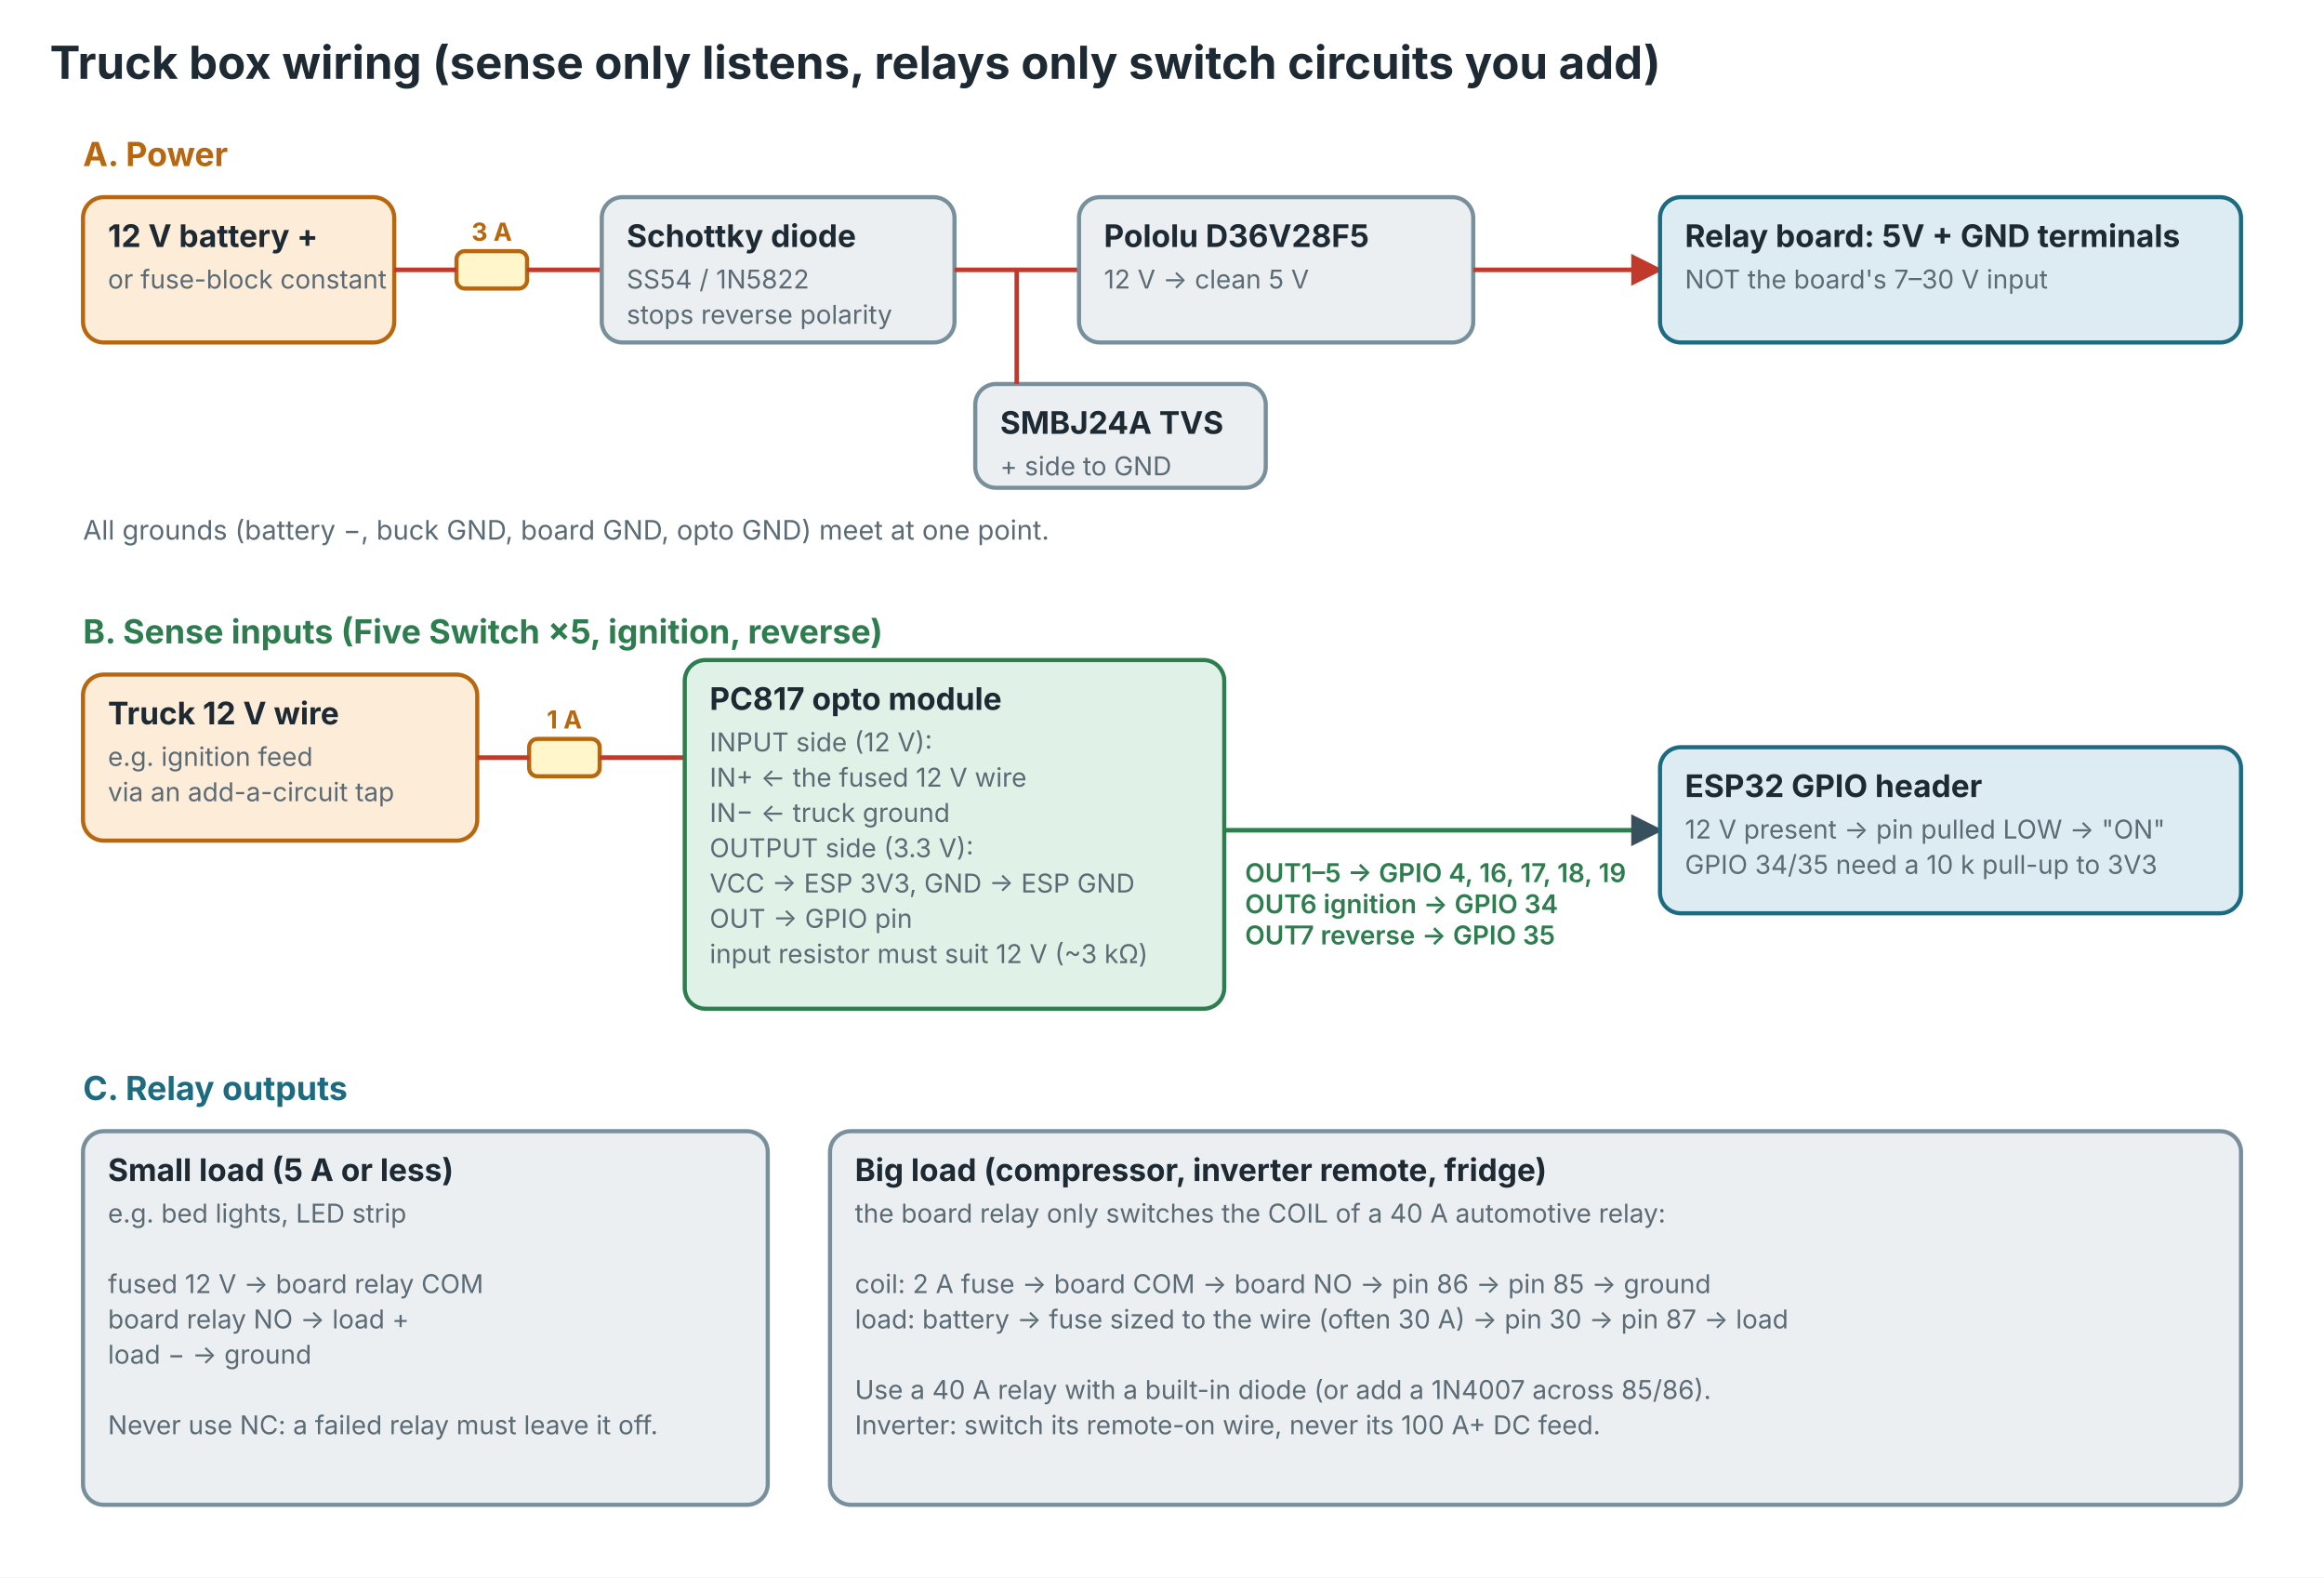
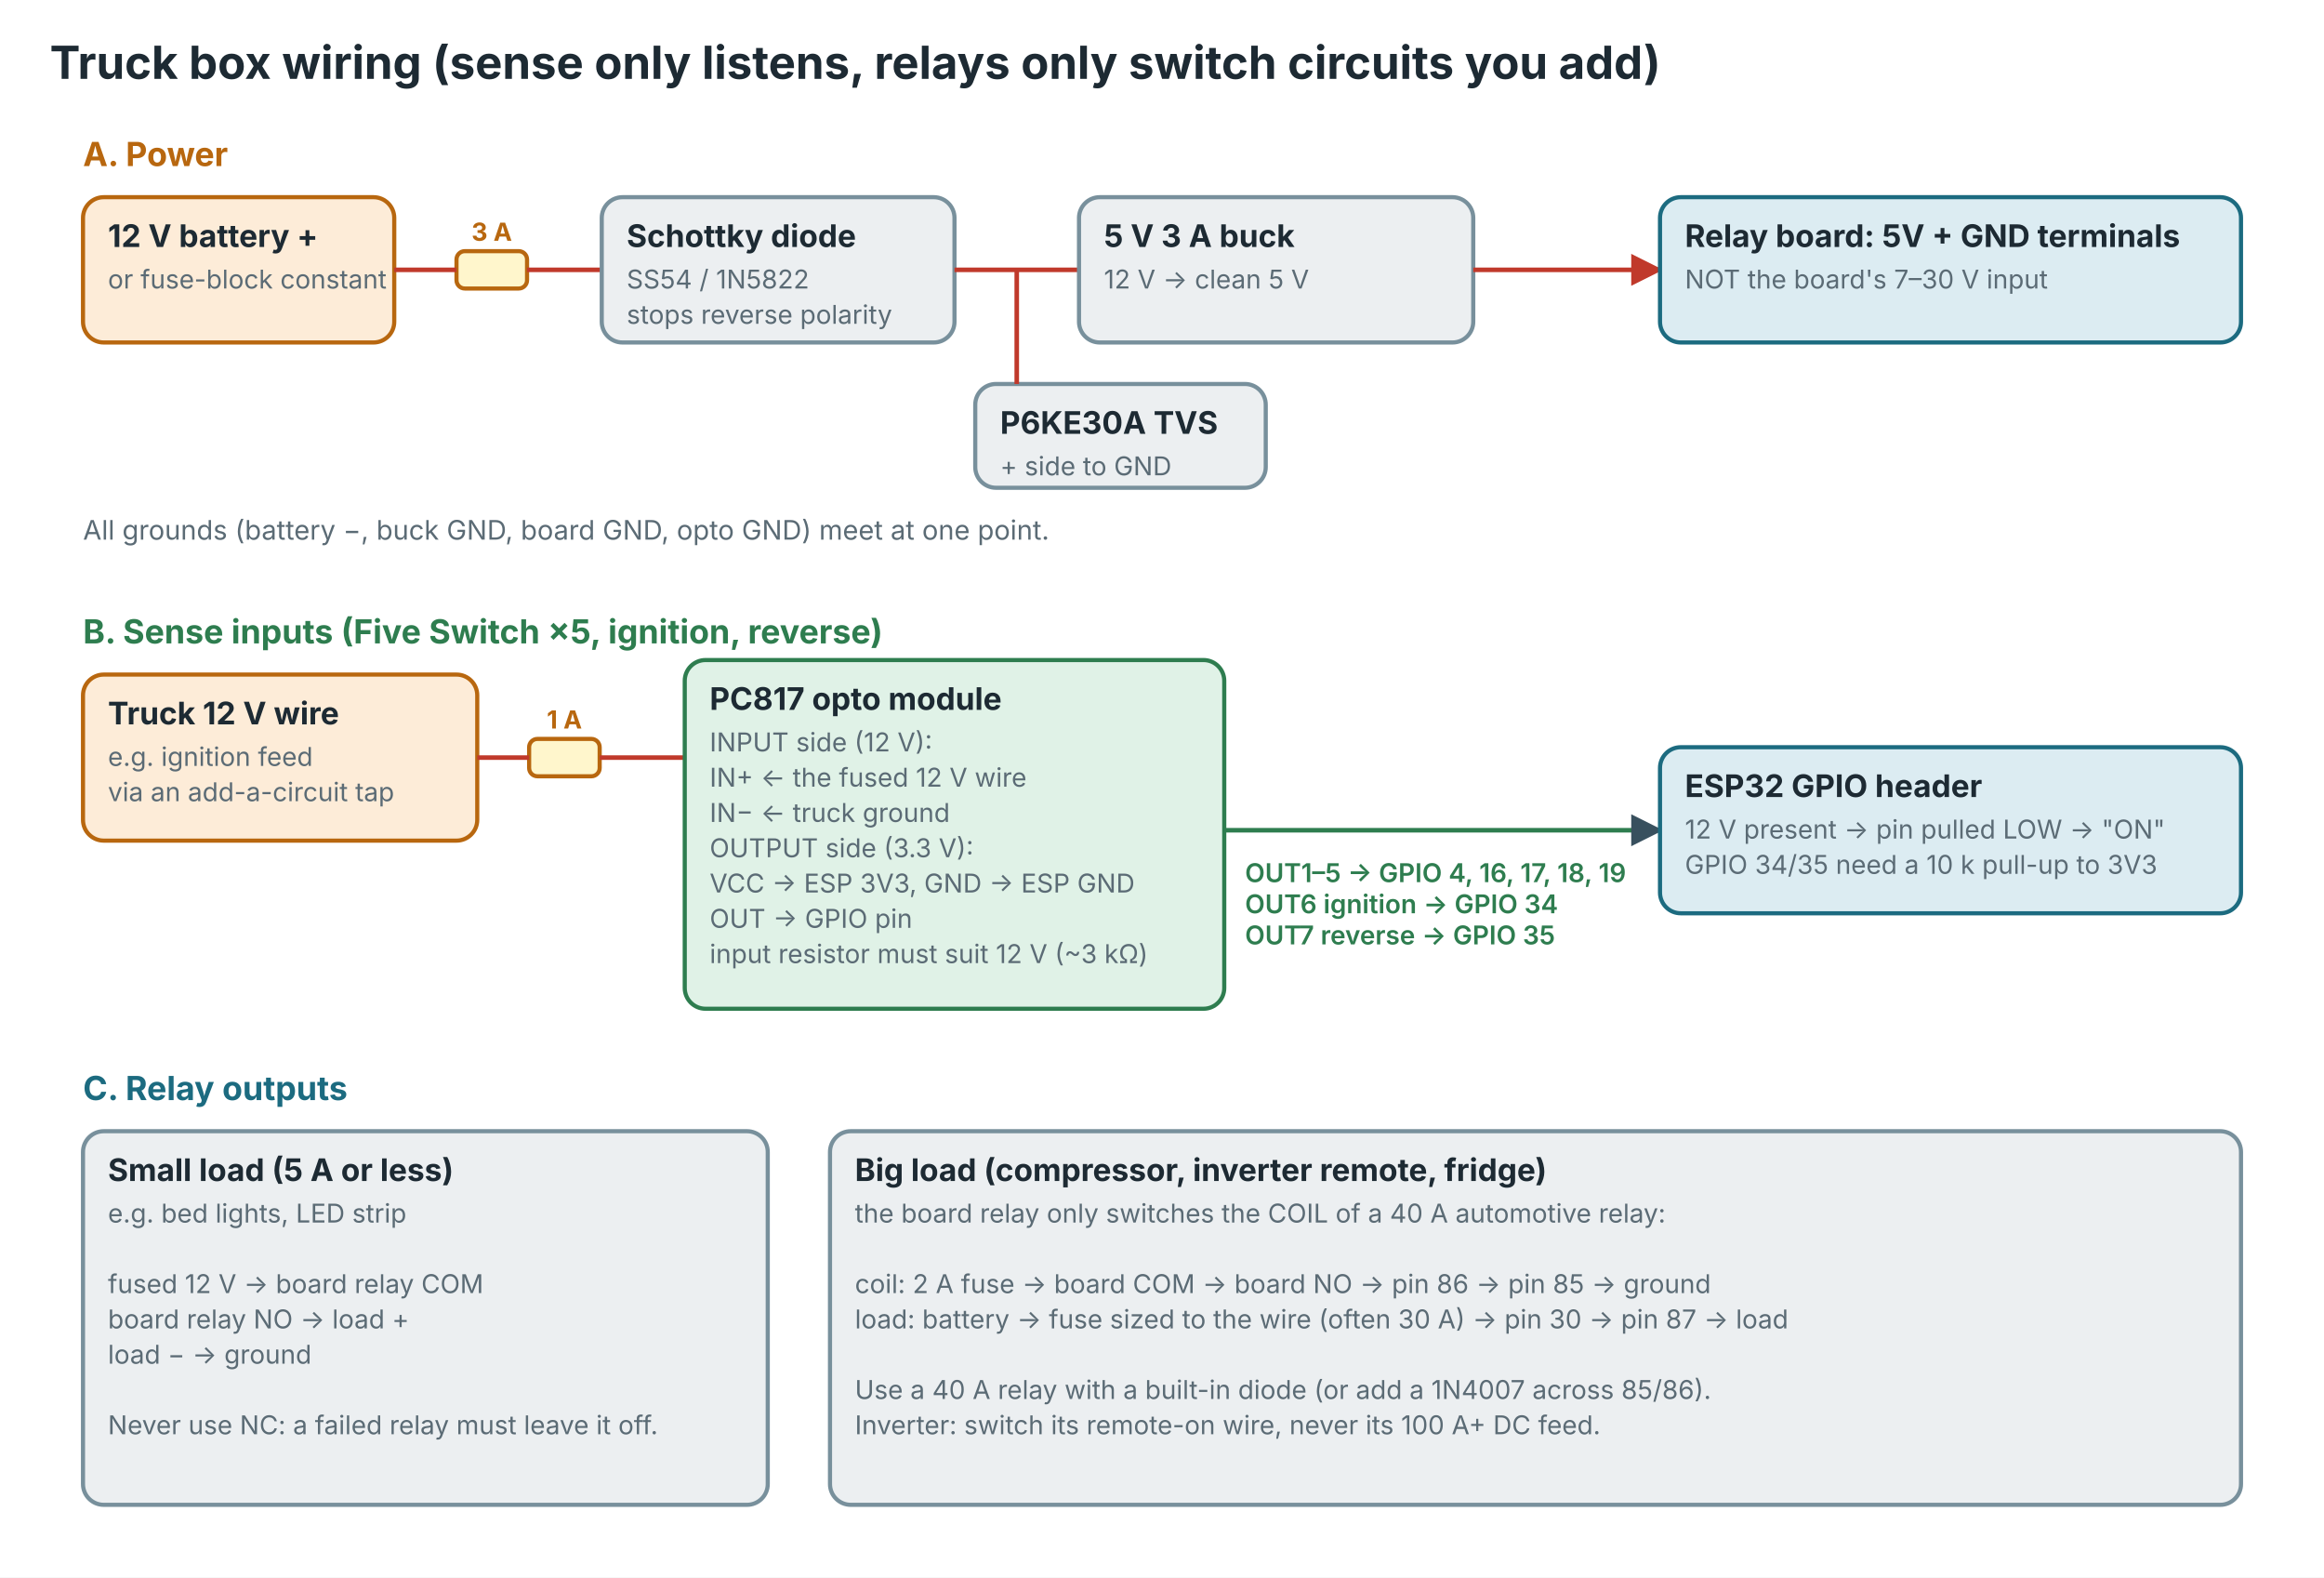
<svg xmlns="http://www.w3.org/2000/svg" viewBox="0 0 1120 760" width="1120" height="760" font-family="Inter, Segoe UI, Helvetica, Arial, sans-serif">
  <defs>
    <marker id="a" viewBox="0 0 10 10" refX="9" refY="5" markerWidth="7" markerHeight="7" orient="auto-start-reverse">
      <path d="M0 0 L10 5 L0 10 z" fill="#38505e" />
    </marker>
    <marker id="ar" viewBox="0 0 10 10" refX="9" refY="5" markerWidth="7" markerHeight="7" orient="auto-start-reverse">
      <path d="M0 0 L10 5 L0 10 z" fill="#c0392b" />
    </marker>
    <marker id="ab" viewBox="0 0 10 10" refX="9" refY="5" markerWidth="7" markerHeight="7" orient="auto-start-reverse">
      <path d="M0 0 L10 5 L0 10 z" fill="#3559a8" />
    </marker>
  </defs>
  <rect width="1120" height="760" fill="#ffffff" />
  <text x="24" y="38" font-size="22" font-weight="700" fill="#1d2a33">Truck box wiring (sense only listens, relays only switch circuits you add)</text>
  <text x="40" y="80" font-size="16" fill="#b8670f" font-weight="700" text-anchor="start">A. Power</text>
  <rect x="40" y="95" width="150" height="70" rx="10" fill="#fdecd8" stroke="#b8670f" stroke-width="2" />
  <text x="52" y="119" font-size="15" font-weight="700" fill="#1d2a33" text-anchor="start">12 V battery +</text>
  <text x="52" y="139" font-size="12.5" fill="#5b6b75" text-anchor="start">or fuse-block constant</text>
  <rect x="220" y="121" width="34" height="18" rx="4" fill="#fff6cc" stroke="#b8670f" stroke-width="2" />
  <text x="237" y="116" font-size="12" font-weight="700" fill="#b8670f" text-anchor="middle">3 A</text>
  <polyline points="190,130 220,130" fill="none" stroke="#c0392b" stroke-width="2.2" />
  <polyline points="254,130 290,130" fill="none" stroke="#c0392b" stroke-width="2.2" />
  <rect x="290" y="95" width="170" height="70" rx="10" fill="#eceff1" stroke="#78909c" stroke-width="2" />
  <text x="302" y="119" font-size="15" font-weight="700" fill="#1d2a33" text-anchor="start">Schottky diode</text>
  <text x="302" y="139" font-size="12.5" fill="#5b6b75" text-anchor="start">SS54 / 1N5822</text>
  <text x="302" y="156" font-size="12.5" fill="#5b6b75" text-anchor="start">stops reverse polarity</text>
  <polyline points="460,130 520,130" fill="none" stroke="#c0392b" stroke-width="2.2" />
  <rect x="520" y="95" width="190" height="70" rx="10" fill="#eceff1" stroke="#78909c" stroke-width="2" />
-   <text x="532" y="119" font-size="15" font-weight="700" fill="#1d2a33" text-anchor="start">Pololu D36V28F5</text>
+   <text x="532" y="119" font-size="15" font-weight="700" fill="#1d2a33" text-anchor="start">5 V 3 A buck</text>
  <text x="532" y="139" font-size="12.5" fill="#5b6b75" text-anchor="start">12 V → clean 5 V</text>
  <polyline points="710,130 790,130" fill="none" stroke="#c0392b" stroke-width="2.2" />
  <polyline points="790,130 800,130" fill="none" stroke="#c0392b" stroke-width="2.2" marker-end="url(#ar)" />
  <rect x="800" y="95" width="280" height="70" rx="10" fill="#dcecf2" stroke="#1c6b80" stroke-width="2" />
  <text x="812" y="119" font-size="15" font-weight="700" fill="#1d2a33" text-anchor="start">Relay board: 5V + GND terminals</text>
  <text x="812" y="139" font-size="12.5" fill="#5b6b75" text-anchor="start">NOT the board's 7–30 V input</text>
  <rect x="470" y="185" width="140" height="50" rx="10" fill="#eceff1" stroke="#78909c" stroke-width="2" />
-   <text x="482" y="209" font-size="15" font-weight="700" fill="#1d2a33" text-anchor="start">SMBJ24A TVS</text>
+   <text x="482" y="209" font-size="15" font-weight="700" fill="#1d2a33" text-anchor="start">P6KE30A TVS</text>
  <text x="482" y="229" font-size="12.5" fill="#5b6b75" text-anchor="start">+ side to GND</text>
  <polyline points="490,130 490,185" fill="none" stroke="#c0392b" stroke-width="2.2" />
  <text x="40" y="260" font-size="13" fill="#5b6b75" font-weight="400" text-anchor="start">All grounds (battery −, buck GND, board GND, opto GND) meet at one point.</text>
  <text x="40" y="310" font-size="16" fill="#2e7d4f" font-weight="700" text-anchor="start">B. Sense inputs (Five Switch ×5, ignition, reverse)</text>
  <rect x="40" y="325" width="190" height="80" rx="10" fill="#fdecd8" stroke="#b8670f" stroke-width="2" />
  <text x="52" y="349" font-size="15" font-weight="700" fill="#1d2a33" text-anchor="start">Truck 12 V wire</text>
  <text x="52" y="369" font-size="12.5" fill="#5b6b75" text-anchor="start">e.g. ignition feed</text>
  <text x="52" y="386" font-size="12.5" fill="#5b6b75" text-anchor="start">via an add-a-circuit tap</text>
  <rect x="255" y="356" width="34" height="18" rx="4" fill="#fff6cc" stroke="#b8670f" stroke-width="2" />
  <text x="272" y="351" font-size="12" font-weight="700" fill="#b8670f" text-anchor="middle">1 A</text>
  <polyline points="230,365 255,365" fill="none" stroke="#c0392b" stroke-width="2.2" />
  <polyline points="289,365 330,365" fill="none" stroke="#c0392b" stroke-width="2.2" />
  <rect x="330" y="318" width="260" height="168" rx="10" fill="#e0f2e7" stroke="#2e7d4f" stroke-width="2" />
  <text x="342" y="342" font-size="15" font-weight="700" fill="#1d2a33" text-anchor="start">PC817 opto module</text>
  <text x="342" y="362" font-size="12.5" fill="#5b6b75" text-anchor="start">INPUT side (12 V):</text>
  <text x="342" y="379" font-size="12.5" fill="#5b6b75" text-anchor="start">   IN+ ← the fused 12 V wire</text>
  <text x="342" y="396" font-size="12.5" fill="#5b6b75" text-anchor="start">   IN− ← truck ground</text>
  <text x="342" y="413" font-size="12.5" fill="#5b6b75" text-anchor="start">OUTPUT side (3.3 V):</text>
  <text x="342" y="430" font-size="12.5" fill="#5b6b75" text-anchor="start">   VCC → ESP 3V3,  GND → ESP GND</text>
  <text x="342" y="447" font-size="12.5" fill="#5b6b75" text-anchor="start">   OUT → GPIO pin</text>
  <text x="342" y="464" font-size="12.5" fill="#5b6b75" text-anchor="start">input resistor must suit 12 V (~3 kΩ)</text>
  <polyline points="590,400 800,400" fill="none" stroke="#2e7d4f" stroke-width="2.2" marker-end="url(#a)" />
  <text x="600" y="425" font-size="12.5" fill="#2e7d4f" font-weight="600">OUT1–5 → GPIO 4, 16, 17, 18, 19</text>
  <text x="600" y="440" font-size="12.5" fill="#2e7d4f" font-weight="600">OUT6 ignition → GPIO 34</text>
  <text x="600" y="455" font-size="12.5" fill="#2e7d4f" font-weight="600">OUT7 reverse → GPIO 35</text>
  <rect x="800" y="360" width="280" height="80" rx="10" fill="#dcecf2" stroke="#1c6b80" stroke-width="2" />
  <text x="812" y="384" font-size="15" font-weight="700" fill="#1d2a33" text-anchor="start">ESP32 GPIO header</text>
  <text x="812" y="404" font-size="12.5" fill="#5b6b75" text-anchor="start">12 V present → pin pulled LOW → "ON"</text>
  <text x="812" y="421" font-size="12.5" fill="#5b6b75" text-anchor="start">GPIO 34/35 need a 10 k pull-up to 3V3</text>
  <text x="40" y="530" font-size="16" fill="#1c6b80" font-weight="700" text-anchor="start">C. Relay outputs</text>
  <rect x="40" y="545" width="330" height="180" rx="10" fill="#eceff1" stroke="#78909c" stroke-width="2" />
  <text x="52" y="569" font-size="15" font-weight="700" fill="#1d2a33" text-anchor="start">Small load (5 A or less)</text>
  <text x="52" y="589" font-size="12.5" fill="#5b6b75" text-anchor="start">e.g. bed lights, LED strip</text>
  <text x="52" y="606" font-size="12.5" fill="#5b6b75" text-anchor="start" />
  <text x="52" y="623" font-size="12.5" fill="#5b6b75" text-anchor="start">fused 12 V → board relay COM</text>
  <text x="52" y="640" font-size="12.5" fill="#5b6b75" text-anchor="start">board relay NO → load +</text>
  <text x="52" y="657" font-size="12.5" fill="#5b6b75" text-anchor="start">load − → ground</text>
  <text x="52" y="674" font-size="12.5" fill="#5b6b75" text-anchor="start" />
  <text x="52" y="691" font-size="12.5" fill="#5b6b75" text-anchor="start">Never use NC: a failed relay must leave it off.</text>
  <rect x="400" y="545" width="680" height="180" rx="10" fill="#eceff1" stroke="#78909c" stroke-width="2" />
  <text x="412" y="569" font-size="15" font-weight="700" fill="#1d2a33" text-anchor="start">Big load (compressor, inverter remote, fridge)</text>
  <text x="412" y="589" font-size="12.5" fill="#5b6b75" text-anchor="start">the board relay only switches the COIL of a 40 A automotive relay:</text>
  <text x="412" y="606" font-size="12.5" fill="#5b6b75" text-anchor="start" />
  <text x="412" y="623" font-size="12.5" fill="#5b6b75" text-anchor="start">  coil:  2 A fuse → board COM → board NO → pin 86 → pin 85 → ground</text>
  <text x="412" y="640" font-size="12.5" fill="#5b6b75" text-anchor="start">  load:  battery → fuse sized to the wire (often 30 A) → pin 30 → pin 87 → load</text>
  <text x="412" y="657" font-size="12.5" fill="#5b6b75" text-anchor="start" />
  <text x="412" y="674" font-size="12.5" fill="#5b6b75" text-anchor="start">Use a 40 A relay with a built-in diode (or add a 1N4007 across 85/86).</text>
  <text x="412" y="691" font-size="12.5" fill="#5b6b75" text-anchor="start">Inverter: switch its remote-on wire, never its 100 A+ DC feed.</text>
</svg>
